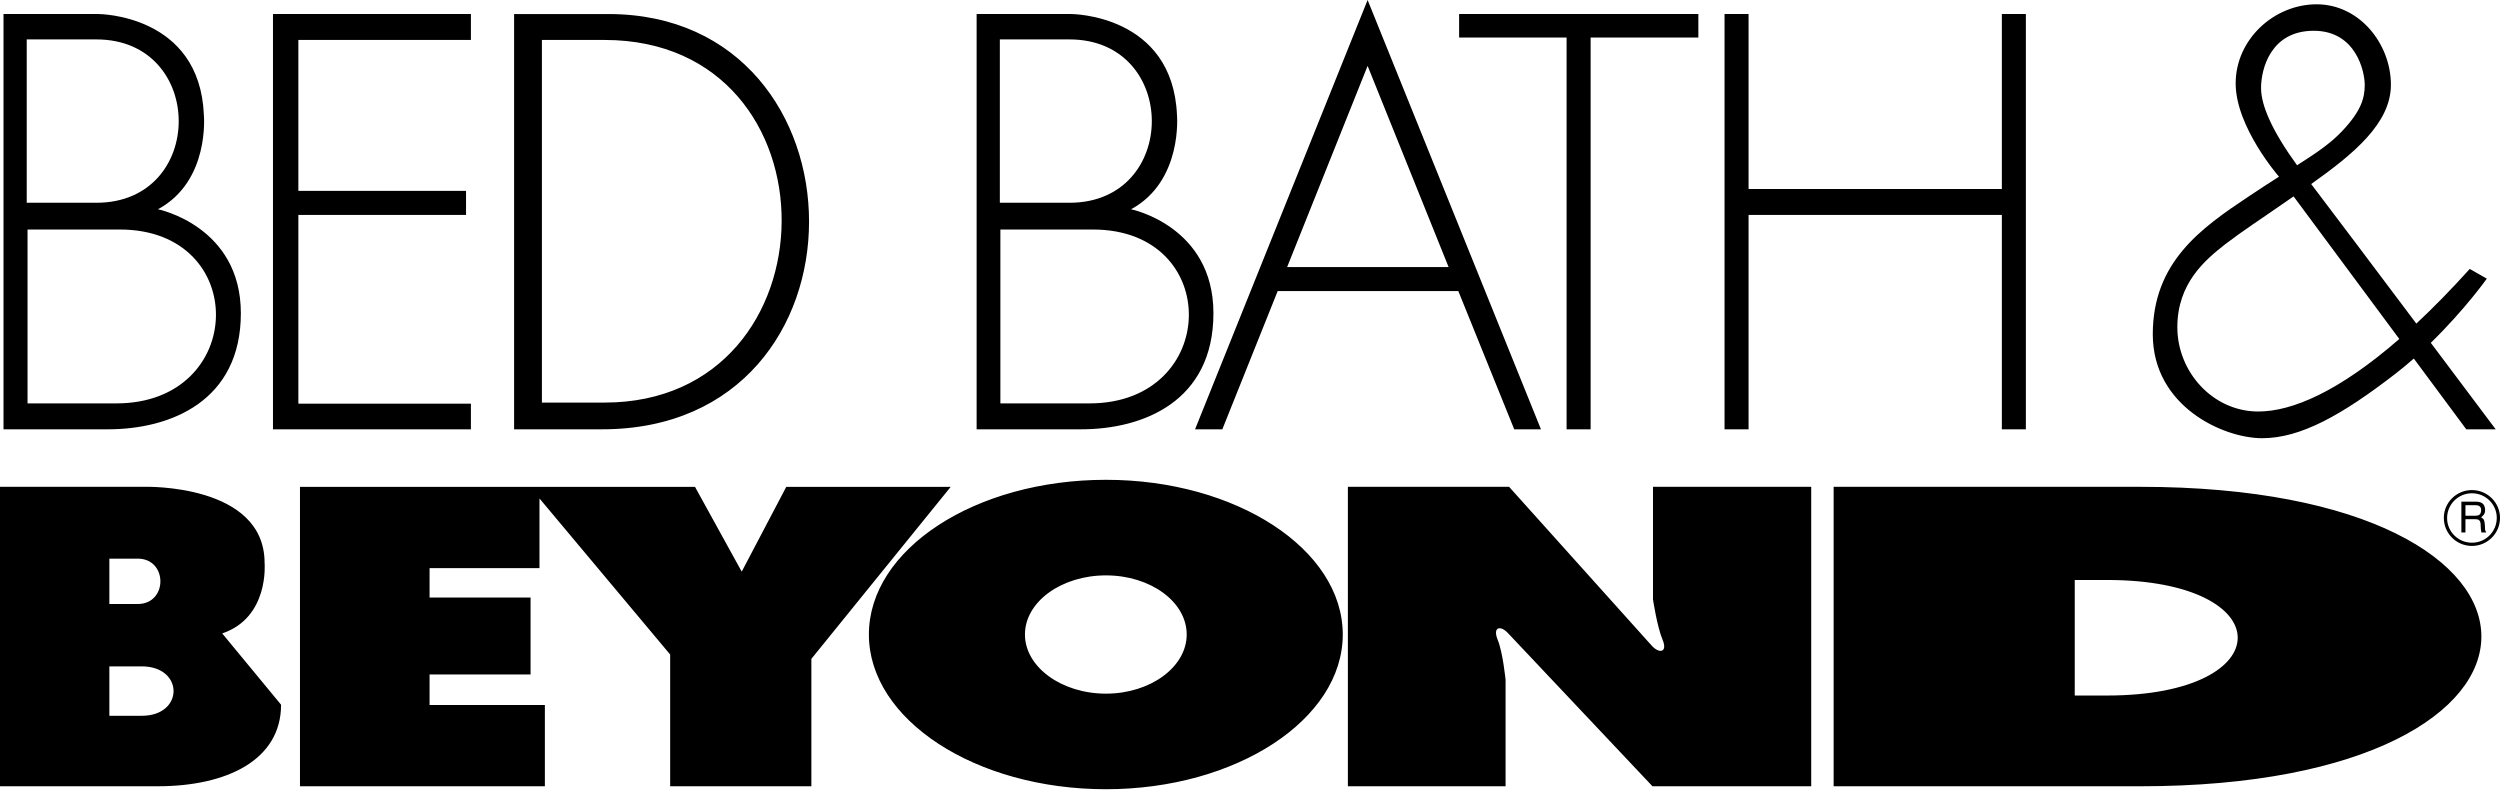
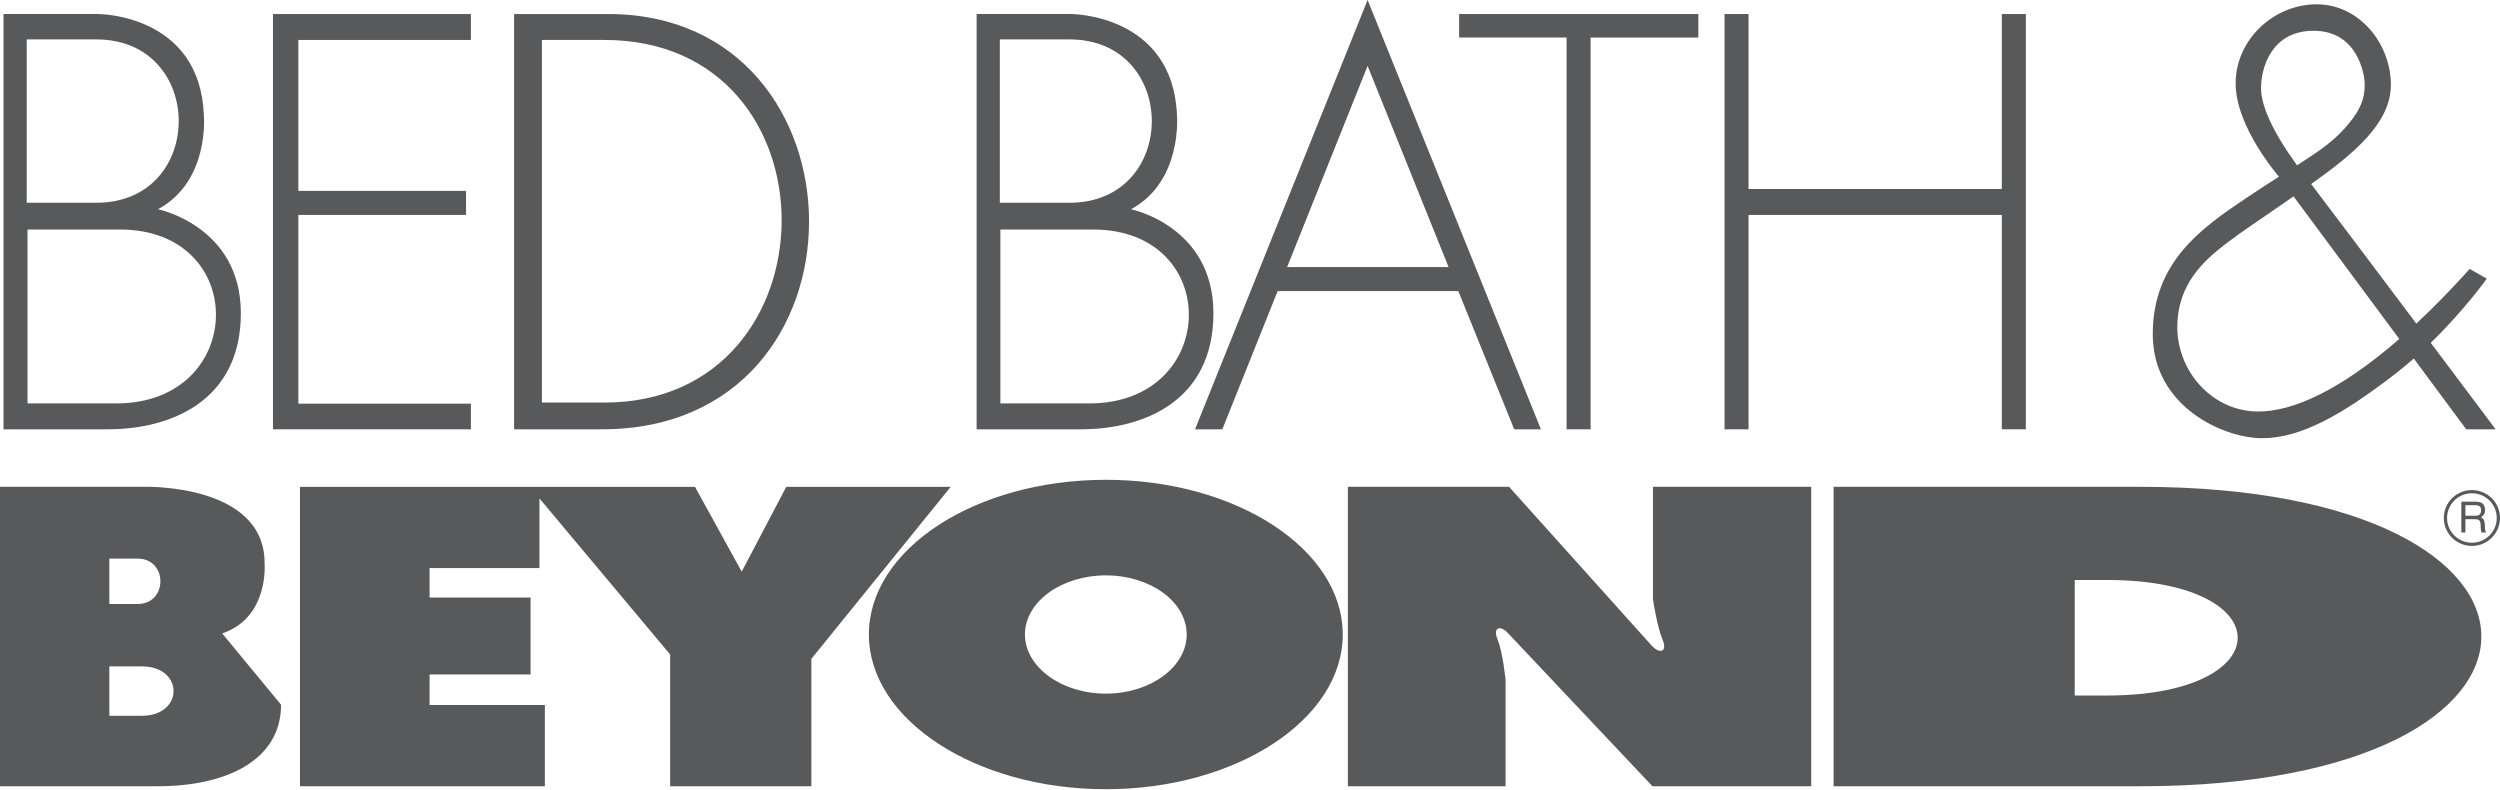
- <svg xmlns="http://www.w3.org/2000/svg" width="175.748" height="55.482">
-   <path fill-rule="evenodd" clip-rule="evenodd" d="M92.008-31.035l-1.723-2.152c-1.398 1.4-4.52 2.799-6.78 2.799-3.875 0-7.211-2.799-7.211-6.457 0-4.52 4.305-6.996 5.596-7.426-.861-1.076-2.367-2.906-2.367-5.166.107-3.013 1.937-5.381 5.919-5.381 3.444 0 6.027 2.26 6.027 5.596 0 3.767-2.906 5.058-3.767 5.812l2.798 3.981c.753-.969 1.507-3.336 1.399-3.766h3.767s-.538 4.735-2.691 6.995l3.982 5.166h-4.949v-.001zm-6.458-20.233c-1.184 0-2.152.969-2.044 1.938.107 1.292 1.184 2.152 1.83 3.013.861-.646 2.368-1.506 2.368-2.906-.001-1.076-.863-2.045-2.154-2.045zm-1.399 10.01c-3.659 2.475-3.444 4.197-3.444 4.197 0 1.721 1.614 2.689 2.798 2.797 1.399 0 3.444-1.184 4.413-2.045l-3.767-4.949zm-64.359-3.445h4.413c-.753-6.242-6.135-10.762-12.054-10.762-6.996 0-12.484 5.381-12.484 12.592 0 7.641 6.888 12.162 12.377 12.162 4.843 0 10.977-3.338 11.946-9.688h-4.52c-.538 2.045-3.014 5.166-7.318 5.166-4.52 0-7.856-3.336-7.964-7.641-.107-4.412 3.336-8.072 7.964-8.072 3.659.001 6.78 2.8 7.64 6.243zm36.592 13.777h3.659v-3.338c-.431-.107-3.336.646-3.336-1.721v-9.364h2.906v-3.121h-2.906v-5.381h-4.52v5.166h-2.26v3.336h2.26v10.44c0 1.399.646 3.983 4.197 3.983zm-26.905-7.965c-.215-5.274 2.906-6.243 5.166-5.597v-4.197s-.969-.107-1.938 0c-1.399.431-2.69 1.399-3.336 2.26v-1.722h-4.305v17.111h4.413v-7.855zm33.901.323c0 2.26 2.152 3.982 4.413 3.982 1.614 0 2.583-.646 3.444-1.938h4.628c-.646 3.014-3.767 5.812-7.856 5.812-5.274 0-9.041-3.982-9.041-9.578 0-4.306 3.229-8.718 8.502-8.611 6.026.108 8.717 5.274 8.609 10.332h-12.699v.001zm3.982-6.78c-1.937-.108-3.767 1.399-3.767 3.551h7.533c0-2.152-1.721-3.551-3.766-3.551zm-21.31 14.313c0 .109-.107-.645-.323-1.398-.753.646-2.475 1.938-5.166 1.938-3.013 0-6.457-1.83-6.457-5.381 0-2.152 1.399-4.951 6.242-5.598 2.798-.43 4.951-.215 5.058-1.721.107-.538-.43-2.368-3.229-2.368-1.291 0-2.906.43-3.229 2.475h-3.875c0-3.013 1.83-5.596 7.534-5.596 3.552 0 7.103 1.507 7.103 5.381v9.471c.108.969.431 2.26.753 2.797h-4.411zm-7.964-4.949c.108 1.828 2.475 2.152 2.906 1.936 0 0 2.368 0 3.444-1.184.646-.859.969-1.936.646-4.305-4.305.969-6.996 1.4-6.996 3.553zm133.022-18.081v23.03h4.305v-23.03h-4.305zm-22.709 15.282c-.215-5.273 2.799-6.242 5.274-5.596v-4.197s-.969-.215-2.045 0c-1.399.323-2.583 1.399-3.337 2.26v-1.722h-4.305v17.003h4.412c.001 0 .001-7.533.001-7.748zm-10.654 0c-.215-5.273 2.906-6.242 5.166-5.596v-4.197s-.969-.215-1.938 0c-1.398.323-2.583 1.399-3.336 2.26v-1.722h-4.412v17.003h4.52v-7.748zm19.91.322c0 2.152 2.152 3.875 4.413 3.875 1.506 0 2.583-.537 3.443-1.938h4.521c-.538 3.014-3.659 5.812-7.749 5.812-5.166 0-9.04-3.982-9.04-9.471 0-4.306 3.229-8.718 8.502-8.61 5.919 0 8.718 5.273 8.502 10.331h-12.592v.001zm4.09-6.887c-2.045 0-3.874 1.399-3.874 3.551h7.533c0-2.044-1.614-3.551-3.659-3.551zm-52.52 14.313h-12.054v-23.138h10.439c3.552 0 7.211 1.614 7.211 5.919 0 3.551-2.798 4.305-3.443 4.843 2.044.646 4.305 2.583 4.305 6.351 0 4.089-3.983 6.025-6.458 6.025zm-2.583-19.479h-5.165v5.704h4.95c1.076 0 3.659-.43 3.659-3.121 0-1.83-1.829-2.583-3.444-2.583zm0 9.149h-5.165v6.779h5.488c.754 0 3.659-.646 3.659-3.121 0-1.398-.322-3.658-3.982-3.658zm21.632 10.33c0 .109-.215-.645-.323-1.398-.753.646-2.476 1.938-5.165 1.938-3.014 0-6.458-1.83-6.458-5.381 0-2.152 1.399-4.844 6.35-5.598 2.583-.43 4.843-.215 4.951-1.721.107-.43-.431-2.26-3.229-2.26-1.292 0-2.799.323-3.122 2.476h-3.981c0-3.013 2.045-5.596 7.533-5.596 3.444 0 6.996 1.506 7.104 5.381v8.825c0 .754.323 2.691.646 3.336h-4.306v-.002zm-7.425-4.949c0 1.828 2.475 2.152 2.905 1.936 0 0 2.368 0 3.337-1.184.646-.859.86-1.828.646-4.305-4.198 1.076-6.888 1.4-6.888 3.553z" />
-   <path fill-rule="evenodd" clip-rule="evenodd" d="M58.251-90.672v0m6.614-.662v0m29.754-4.105h3.703v1.457h-3.438c-.185 0-.265.083-.265-.132h-.132l.132-1.325m74.323-3.046c-.365 1.01-1.456 2.785-1.456 3.84.418 0 2.777.083 2.777-.132h.132c-.234-1.255-.689-2.736-1.453-3.708m-109.368-.133c-.351.977-1.455 2.976-1.455 3.973.422 0 2.777.083 2.777-.132h.132c-.247-1.324-.764-2.752-1.454-3.841m81.861-2.781v.133c-2.918 1.345-2.505 10.893 1.31 10.512 3.438-.349 2.822-8.77.624-10.314-.521-.364-1.248-.331-1.934-.331m-25.657 0v.133c-2.922 1.349-2.505 10.893 1.312 10.512 3.437-.349 2.82-8.766.622-10.314-.521-.364-1.243-.331-1.934-.331m-63.08-.397 96.274-.265c1.05 0 3.926-.207 4.67.165.318.158 2.34 5.955 2.34 6.589h.133v-.132h.132c.148-.94 1.574-5.922 2.091-6.369.554-.484 3.195-.252 4.125-.252.182 0 .265-.071.265.132h.132l-.132.662c-.271.07-1.191.083-1.191.397-.359.807-.211 8.89.17 9.564.182.322.914.368 1.284.368 0 .207.092.662-.131.662v.132h-4.894c-.186 0-.397.088-.397-.132h-.132v-.662l1.323-.132c.265-2.852.132-6.022.132-9.006h-.132v.132l-.719 1.962c-.584 1.747-1.101 3.535-1.649 5.322-.224.795-.446 1.59-.674 2.384-.4.013-.591-.071-.789-.397l-.855-2.358-1.588-4.768c-.243-.716-.486-1.428-.735-2.144h-.133v5.43c0 .832-.095 1.734.108 2.479.116.436.368.745.744 1.005.164.116.761.377.598.691-.259.493-3.202.314-3.962.327-.179 0-.133.042-.133-.133h-.132v-.396c.483-.314 1.096-.555 1.348-1.113.352-.791.234-1.891.234-2.86l.006-5.959h-.133c0 .182.087.397-.132.397l.132-.927c-.252-.033-1.323-.066-1.323-.265h-.132l.131-.795m-25.259 0c.963 0 3.093-.224 3.814.161.3.157 5.575 7.122 5.575 7.122h.132c0-.178-.046-.132.134-.132 0-1.511.235-3.952-.109-5.264-.243-.919-1.61-1.134-1.61-1.754h.132v-.132h3.967c.175 0 .134-.045.134.132h.131c-.293.943-1.235.89-1.495 2.007-.287 1.191-.091 2.789-.091 4.085 0 1.953-.133 3.794-.133 5.693-.496-.033-.908-.049-1.265-.339-.623-.513-6.404-8.161-6.404-8.401h-.265v4.9c0 .699-.076 1.515.185 2.09.256.566.699.762 1.216 1.046.17.093.647.704.317.704v.133c-1.317-.216-2.798-.133-4.23-.133-.18 0-.134.043-.134-.132h-.133v-.529c.522-.19 1.089-.451 1.356-.981.537-1.08.327-3.691.371-5.111.03-.976.304-2.188.013-3.148-.242-.804-1.74-1.316-1.74-1.486-.083-.125-.243-.265 0-.265l.132-.266m-76.173 0h5.422c-.024.231.017.794-.264.794l-1.19.132v10.065c.26 0 1.322-.112 1.322.132h.132v.794h-5.422c0-.223-.099-.794.133-.794v-.132c.264-.03.863-.009 1.003-.254.402-.706.182-2.16.182-3.058l.004-6.754h-1.323l.001-.925m-11.77 0h5.952c0 .219.095.794-.132.794v.132h-1.587c0 1.374-.232 9.315.215 9.854.31.372 1.269.344 1.769.344.579-.294 1.145-.269 1.666-.725.892-.793 1.218-2.851 2.301-2.851-.045 1.407-.133 2.752-.133 4.105 0 .174.042.133-.132.133v.132c-3.095 0-6.142-.132-9.125-.132-.227 0-.925.099-.925-.133h-.132c0-.185-.09-.396.132-.396.414-.394 1.166-.166 1.463-.729.375-.721.455-8.116.14-9.018-.277-.791-1.604-.509-1.604-1.378l.132-.132m-11.637 0h5.951c0 .219.096.794-.132.794v.132h-1.587c.004 3.087.013 6.21.016 9.266.009.251-.049.8.249.8.438.145.951.12 1.451.115 3.042-.05 2.777-3.559 4.235-3.559-.045 1.407-.132 2.752-.132 4.105 0 .174.042.133-.132.133v.132c-2.335 0-4.67 0-7.009-.003-.884 0-1.976.136-2.74-.121-.116-.041-.641-.405-.302-.405v-.265c.273-.086 1.454-.083 1.454-.397.57-1.315.265-4.792.265-6.489 0-.856.153-1.982-.107-2.727-.281-.799-1.612-.476-1.612-1.378l.132-.133m-7.009 0h5.422c-.025.231.017.794-.265.794l-1.19.132v10.065c.26 0 1.323-.112 1.323.132h.132v.794h-5.422c0-.223-.099-.794.132-.794v-.132c.272-.03.86-.009 1.004-.254.331-.583.182-1.651.182-2.395l.005-7.417h-1.323v-.925m-17.457 0h4.761c0 .207.1.662-.133.662v.133c-.223 0-.793-.1-.793.132h-.132c.111 1.771.934 3.534 1.508 5.14l.607 1.879h.132v-.132c.463-.877 1.323-3.365 1.376-4.375.024-.583-.215-1.316-.426-1.792-.177-.397-1.111-.973-1.116-1.262l.021-.137c.132-.364 3.583-.248 4.244-.248.174 0 .132-.045.132.132h.132v.529c-.335.05-.748.112-.873.468-.293.824 1.224 4.548 1.558 5.479l.372 1.072c.174 0 .133-.045.133.133h.132v-.133c.371-.891 1.855-5.256 1.431-6.216-.191-.43-.509-.629-.898-.819-.12-.062-.748-.513-.401-.513v-.132h4.1c-.228.844-1.14 1.105-1.516 1.887-.385.787-.558 1.66-.814 2.5-.48 1.618-.959 3.241-1.443 4.859l-.855 2.673c-.339-.045-.748-.074-.971-.339-.372-.439-2.202-5.914-2.202-6.547h-.265c-.418 1.288-.835 2.574-1.256 3.861-.269.866-.418 2.069-.984 2.789-.157.196-.479.241-.719.158-.508-.178-.661-1.192-.802-1.622l-2.042-6.253c-.277-.833-.446-1.825-.93-2.562-.215-.323-.686-.608-1.07-.608l.002-.796m169.67-.132c.415.024.773.028 1.059.276.487.423.625 1.23.863 1.809l2.286 5.604c.36.939.683 2.148 1.318 2.951.239.302.823.616 1.219.616-.032.235 0 .662-.265.662-1.264.376-3.451.132-4.893.132-.178 0-.132.043-.132-.132h-.133c.021-.228-.009-.662.265-.662l.562-.276c.311-.58-.025-2.087-.632-2.369-.492-.227-3.313-.268-3.707.054-.248.199-.372.559-.455.861-.438 1.539 1.323 1.734 1.323 1.862h.133c0 .19.086.529-.133.529v.132h-4.101c-.187 0-.265.083-.265-.132h-.132v-.529c.427-.232.84-.409 1.182-.8.566-.649.782-1.464 1.115-2.222l2.172-5.6c.347-.978.649-1.967 1.351-2.766m-97.332 0c.248.079.582.194.731.435.322.517.455 1.204.62 1.804l.956 3.034.603 1.614h.133c.207-.903 1.744-6.345 2.318-6.602.893-.405 3.153-.152 4.293-.152 0 .219.099.794-.131.794v.132c-.447.025-.992.025-1.17.468-.285.688-.037 1.692-.025 2.445l.005 4.503c0 .711-.104 1.589.127 2.201.199.534 1.327.319 1.327.58h.132c-.032.24 0 .662-.265.662-1.438.39-3.442.132-5.024.132-.178 0-.133.043-.133-.132h-.132v-.662h.132v-.132h1.19c.265-2.852.133-6.022.133-9.006h-.265l-2.802 9.126c-.094.223-.219.479-.508.479-.251 0-.367-.175-.462-.369-1.066-2.176-1.549-4.676-2.369-6.965-.243-.757-.487-1.514-.735-2.271h-.264c0 2.031.029 4.18.12 6.092l.099 1.962c.22.877 1.501 1.001 1.501 1.878h-4.365v-.529c.501-.182 1.095-.459 1.311-.993.29-.732.141-1.85.141-2.715 0-2.305-.128-4.531-.128-6.754-.525-.049-.979-.265-1.454-.265v-.397c1.228-.571 3.043-.008 4.36-.397m-12.034 0c.388.024.781.037 1.058.276.5.431.645 1.271.885 1.859.586 1.436 3.008 8.318 4.013 8.845.355.185.687.292.668.798-.007.174.014.141-.143.141-1.405.381-3.348.132-4.894.132-.178 0-.132.043-.132-.132h-.132c.021-.228-.008-.662.265-.662l.562-.276c.311-.58-.021-2.087-.632-2.369-.492-.227-3.315-.268-3.707.054-.29.232-.389.621-.48.964-.384 1.424 1.347 1.622 1.347 1.76h.132c0 .19.087.529-.132.529v.132h-4.1c-.186 0-.264.083-.264-.132h-.132v-.529c.413-.228.772-.377 1.12-.729.587-.612.806-1.437 1.132-2.185.724-1.863 1.451-3.725 2.174-5.591.387-1.019.652-2.041 1.392-2.885m81.728-.133c1.062 0 2.141.145 3 .6 3.832 2.02 4.559 8.004.959 10.644-.785.571-1.639 1.039-2.646 1.155-5.523.621-8.186-5.848-5.331-9.957 1.008-1.461 2.443-1.957 4.018-2.442m-25.656 0c1.191 0 2.41.19 3.315.778 3.504 2.276 4.273 7.892.644 10.466-.797.56-1.628 1.039-2.645 1.155-5.455.613-8.355-5.997-5.286-10.016 1.096-1.435 2.377-1.853 3.972-2.383m-11.77 0c.693 0 1.413.008 1.992.24.475.187 1.048.687 1.577.687.122-.153 1.19-1.216 1.19-.662h.133v3.973c0 .174.042.132-.133.132v.133l-.375-.087c-.186-.062-.295-.161-.397-.314l-.619-1.263c-.727-1.225-2.207-2.544-3.773-1.796-.558.26-1.032.711-1.115 1.349-.307 2.286 3.799 2.355 5.169 3.096.773.414 1.318 1.221 1.513 2.052.178.766.092 1.685-.148 2.385-.579 1.672-2.555 2.88-4.446 2.446-.914-.212-2.041-1.23-2.832-.618-.165.125-1.04.658-1.04.299h-.133v-4.105c0-.186-.07-.265.133-.265v-.132c1.009.166 1.049 1.068 1.529 1.804.771 1.197 2.181 2.525 3.747 2.126.745-.189 1.216-.694 1.459-1.418.145-.444.009-.944-.182-1.292-.268-.484-.794-.75-1.271-.94-1.456-.583-3.109-.542-4.267-1.7-1.982-1.987-.674-5.997 2.29-5.997l-.001-.133m-16.663 0c.699 0 1.355.025 1.946.224.514.169 1.062.703 1.625.703.12-.153 1.191-1.216 1.191-.662h.13v3.973c0 .174.043.132-.13.132v.133l-.376-.087c-.188-.062-.295-.161-.397-.314l-.621-1.263c-.727-1.225-2.205-2.544-3.771-1.796-.554.26-1.034.711-1.117 1.349-.317 2.364 3.866 2.293 5.236 3.137.619.381 1.103.981 1.347 1.66.278.778.248 1.776.009 2.561-.625 2.024-2.806 3.061-4.926 2.521-.751-.195-1.591-1.118-2.343-.571-.161.111-1.106.732-1.106.352h-.134v-4.105c0-.186-.086-.265.134-.265v-.132c.949.158 1.061.981 1.472 1.71.718 1.282 2.177 2.606 3.804 2.221.691-.164 1.175-.64 1.418-1.302.15-.419.104-.87-.062-1.255-.225-.513-.711-.807-1.191-1.022-1.48-.666-3.094-.625-4.359-1.709-2.21-1.896-.674-6.059 2.223-6.059l-.002-.134" />
-   <path fill-rule="evenodd" clip-rule="evenodd" d="M175.749 36.406c0 1.1-.893 1.973-1.975 1.973s-1.975-.873-1.975-1.973c0-1.082.893-1.955 1.975-1.955s1.975.873 1.975 1.955zm-.228 0c0-.949-.777-1.729-1.746-1.729s-1.746.779-1.746 1.746c0 .949.777 1.729 1.746 1.729s1.746-.779 1.746-1.746zm-2.487 1.026h.285v-.932h.721c.438 0 .322.398.361.666l.037.266h.342c-.113-.191-.076-.229-.094-.514-.039-.379-.059-.418-.266-.551.207-.17.283-.266.283-.549-.037-.494-.359-.551-.701-.551h-.969v2.165h.001zm-44.131-3.209v21.051h21.562c31.965 0 31.965-21.051 0-21.051h-21.562zm-51.155 21.259c9.148 0 16.647-4.896 16.647-10.877 0-5.998-7.499-10.875-16.647-10.875-9.188 0-16.666 4.877-16.666 10.875 0 5.981 7.479 10.877 16.666 10.877zm-66.644-.209c4.802 0 8.655-1.822 8.655-5.732l-4.138-5.012c3.321-1.119 2.98-4.953 2.98-4.953 0-5.58-8.409-5.354-8.409-5.354h-10.192v21.051h11.104zm162.518-36.368c-1.32 1.462-2.57 2.737-3.756 3.843-2.812-3.746-5.934-7.893-7.391-9.81 2.986-2.12 5.604-4.274 5.604-6.979 0-2.866-2.201-5.657-5.219-5.657-3 0-5.695 2.469-5.695 5.562 0 3.074 3.047 6.557 3.047 6.557-.65.413-1.371.877-2.172 1.416-3.305 2.201-6.701 4.593-6.701 9.661 0 5.067 4.953 7.308 7.688 7.308 2.715 0 5.617-1.633 9.377-4.537.445-.346.873-.703 1.285-1.064l3.688 4.975h2.068s-2.045-2.729-4.562-6.08c2.402-2.338 3.938-4.511 3.938-4.511l-1.199-.684zm-89.61 11.275h1.917l3.891-9.718h12.699l3.93 9.718h1.879l-12.186-30.18-12.13 30.18zm-47.871-29.194v29.194h6.188c19.532 0 19.114-29.193.437-29.193h-6.625v-.001zm39.86 29.194c4.386 0 9.302-1.975 9.302-8.162 0-6.131-5.79-7.307-5.79-7.307 3.645-1.975 3.228-6.625 3.228-6.625-.305-7.1-7.441-7.1-7.441-7.1h-6.644v29.194h7.345zm-68.408 0c4.385 0 9.339-1.975 9.339-8.162 0-6.131-5.827-7.307-5.827-7.307 3.663-1.975 3.227-6.625 3.227-6.625-.285-7.1-7.422-7.1-7.422-7.1h-6.663v29.194h7.346zm166.429 5.334h-.703v.74h.703c.189 0 .359-.037.398-.322.038-.381-.228-.418-.398-.418zm-28.169 13.381h2.26c12.262 0 12.262-8.123 0-8.123h-2.26v8.123zm-51.098-14.672v21.051h11.086v-7.479s-.189-1.918-.551-2.809c-.379-.912.189-1.064.74-.457l10.137 10.744h11.16v-21.05h-11.123v7.916s.285 1.898.664 2.809c.381.893-.189 1.045-.74.455l-10.041-11.18h-11.332zm-17.007 6.226c-3.133 0-5.695 1.859-5.695 4.156 0 2.277 2.562 4.158 5.695 4.158 3.132 0 5.676-1.881 5.676-4.158 0-2.296-2.544-4.156-5.676-4.156zm-56.66-6.226v21.051h17.216v-5.713h-8.105v-2.146h7.099v-5.408h-7.099v-2.07h7.726v-4.896l9.187 10.971v9.264h9.927v-8.959l9.795-12.092h-11.56l-3.132 5.961-3.284-5.961h-27.77v-.002zm-13.4 8.238h1.993c2.126 0 2.126-3.189 0-3.189h-1.993v3.189zm0 4.385v3.473h2.278c2.98 0 2.98-3.473 0-3.473h-2.278zm160.981-23.016l-7.432-10.024c-2.686 1.866-3.469 2.347-4.793 3.353-1.404 1.102-3.379 2.734-3.379 5.848 0 3.112 2.469 5.922 5.695 5.922 2.372-.001 5.667-1.407 9.909-5.099zm-7.188-12.211c1.354-.861 2.35-1.536 3.162-2.395 1.367-1.442 1.596-2.354 1.596-3.265 0-.892-.588-3.796-3.588-3.796-3.018 0-3.701 2.676-3.701 4.023 0 1.22.766 2.996 2.531 5.433zm-38.558 1.668v-12.301h-1.689v29.194h1.689v-15.07h17.805v15.07h1.689v-29.194h-1.689v12.301h-17.805zm-20.348-12.301v1.652h7.555v27.542h1.689v-27.541h7.574v-1.653h-16.818zm-.74 17.786l-5.693-14.141-5.657 14.142h11.35v-.001zm-63.739-15.963v25.492h4.404c16.476 0 16.722-25.492 0-25.492h-4.404zm-18.906-1.823v29.194h13.914v-1.803h-12.129v-13.268h11.787v-1.689h-11.787v-10.611h12.129v-1.823h-13.914zm51.098 1.785v11.483h4.897c7.725 0 7.706-11.483 0-11.483h-4.897zm-68.409 0v11.483h4.897c7.726 0 7.707-11.483 0-11.483h-4.897zm68.447 13.364v12.223h6.264c9.148 0 9.396-12.223.246-12.223h-6.51zm-68.39 0v12.223h6.245c9.168 0 9.415-12.223.247-12.223h-6.492z" />
+ <svg xmlns="http://www.w3.org/2000/svg" width="175.75" height="55.482">
+   <g fill="#58595B">
+     <path d="M173.774 34.451c-1.082 0-1.976.873-1.976 1.955 0 1.1.894 1.973 1.976 1.973s1.976-.873 1.976-1.973c0-1.082-.894-1.955-1.976-1.955zm.001 3.701c-.969 0-1.746-.78-1.746-1.729 0-.967.777-1.746 1.746-1.746s1.746.78 1.746 1.729c0 .967-.777 1.746-1.746 1.746zM174.419 36.367c.207-.17.283-.266.283-.549-.037-.494-.359-.551-.701-.551h-.969v2.165h.286v-.932h.722c.438 0 .321.398.36.666l.037.267h.342c-.112-.191-.075-.229-.094-.515-.038-.379-.059-.418-.266-.551zm-.397-.113h-.703v-.739h.703c.17 0 .437.036.397.418-.039.284-.209.321-.397.321zM150.464 34.223h-21.562v21.051h21.562c31.966 0 31.966-21.051 0-21.051zm-2.351 14.672h-2.26v-8.123h2.26c12.262 0 12.262 8.123 0 8.123zM77.748 33.73c-9.188 0-16.666 4.877-16.666 10.875 0 5.98 7.479 10.877 16.666 10.877 9.148 0 16.647-4.896 16.647-10.877 0-5.998-7.499-10.875-16.647-10.875zm0 15.033c-3.133 0-5.695-1.882-5.695-4.158 0-2.297 2.562-4.156 5.695-4.156 3.132 0 5.676 1.86 5.676 4.156 0 2.277-2.544 4.158-5.676 4.158zM15.621 44.529c3.321-1.119 2.98-4.953 2.98-4.953 0-5.58-8.409-5.354-8.409-5.354h-10.192v21.051h11.104c4.802 0 8.655-1.822 8.655-5.732l-4.138-5.012zm-7.933-5.257h1.993c2.126 0 2.126 3.188 0 3.188h-1.993v-3.188zm2.278 11.047h-2.278v-3.473h2.278c2.98 0 2.98 3.473 0 3.473zM159.027 30.806c2.715 0 5.617-1.634 9.377-4.537.445-.347.873-.703 1.285-1.064l3.688 4.976h2.068s-2.045-2.729-4.562-6.08c2.402-2.338 3.938-4.512 3.938-4.512l-1.198-.684c-1.32 1.462-2.57 2.737-3.756 3.843-2.812-3.746-5.935-7.893-7.392-9.81 2.985-2.12 5.604-4.274 5.604-6.979 0-2.866-2.201-5.657-5.22-5.657-3 0-5.694 2.47-5.694 5.562 0 3.074 3.047 6.557 3.047 6.557-.65.413-1.371.877-2.172 1.416-3.306 2.201-6.701 4.594-6.701 9.661s4.953 7.308 7.688 7.308zm-.076-24.62c0-1.348.682-4.023 3.7-4.023 3 0 3.588 2.904 3.588 3.796 0 .911-.229 1.823-1.596 3.266-.812.858-1.808 1.533-3.162 2.395-1.765-2.438-2.53-4.214-2.53-5.434zm-2.507 10.973c1.324-1.006 2.106-1.487 4.793-3.353l7.433 10.023c-4.242 3.692-7.537 5.098-9.91 5.1-3.225 0-5.694-2.811-5.694-5.923-.001-3.113 1.975-4.746 3.378-5.847zM85.929 30.18l3.891-9.719h12.699l3.93 9.719h1.879l-12.186-30.18-12.13 30.18h1.917zm10.213-25.549l5.693 14.142v.001h-11.35l5.657-14.143zM42.766.987h-6.625v29.193h6.188c19.532 0 19.114-29.193.437-29.193zm-4.67 1.822h4.404c16.722 0 16.476 25.491 0 25.491h-4.404v-25.491zM85.303 22.018c0-6.131-5.79-7.308-5.79-7.308 3.645-1.975 3.228-6.625 3.228-6.625-.305-7.1-7.441-7.1-7.441-7.1h-6.644v29.195h7.345c4.386 0 9.302-1.975 9.302-8.162zm-15.015-19.247h4.897c7.706 0 7.725 11.482 0 11.482h-4.897v-11.482zm.038 13.364h6.51c9.15 0 8.902 12.224-.246 12.224h-6.264v-12.224zM116.205 42.139s.284 1.897.664 2.809c.381.893-.189 1.045-.74.455l-10.041-11.18h-11.333v21.051h11.086v-7.479s-.189-1.918-.551-2.809c-.379-.912.188-1.064.739-.457l10.138 10.744h11.16v-21.05h-11.123v7.916z" />
+     <polygon points="55.274,34.225 52.142,40.186 48.858,34.225 21.088,34.225 21.088,55.274 38.304,55.274 38.304,49.561 30.199,49.561 30.199,47.415 37.298,47.415 37.298,42.007 30.199,42.007 30.199,39.937 37.925,39.937 37.925,35.041 47.112,46.012 47.112,55.276 57.039,55.276 57.039,46.317 66.834,34.225" />
+     <polygon points="122.923,15.11 140.728,15.11 140.728,30.18 142.417,30.18 142.417,0.986 140.728,0.986 140.728,13.287 122.923,13.287 122.923,0.986 121.234,0.986 121.234,30.18 122.923,30.18" />
+     <polygon points="110.13,30.18 111.819,30.18 111.819,2.639 119.393,2.639 119.393,0.986 102.576,0.986 102.576,2.638 110.13,2.638" />
+     <polygon points="33.104,28.377 20.975,28.377 20.975,15.109 32.762,15.109 32.762,13.42 20.975,13.42 20.975,2.809 33.104,2.809 33.104,0.986 19.19,0.986 19.19,30.18 33.104,30.18" />
+     <path d="M16.932 22.018c0-6.131-5.827-7.308-5.827-7.308 3.663-1.975 3.227-6.625 3.227-6.625-.285-7.1-7.422-7.1-7.422-7.1h-6.663v29.195h7.346c4.385 0 9.339-1.975 9.339-8.162zm-15.053-19.247h4.897c7.707 0 7.726 11.482 0 11.482h-4.897v-11.482zm.057 13.364h6.492c9.168 0 8.921 12.224-.247 12.224h-6.245v-12.224z" />
+   </g>
</svg>
